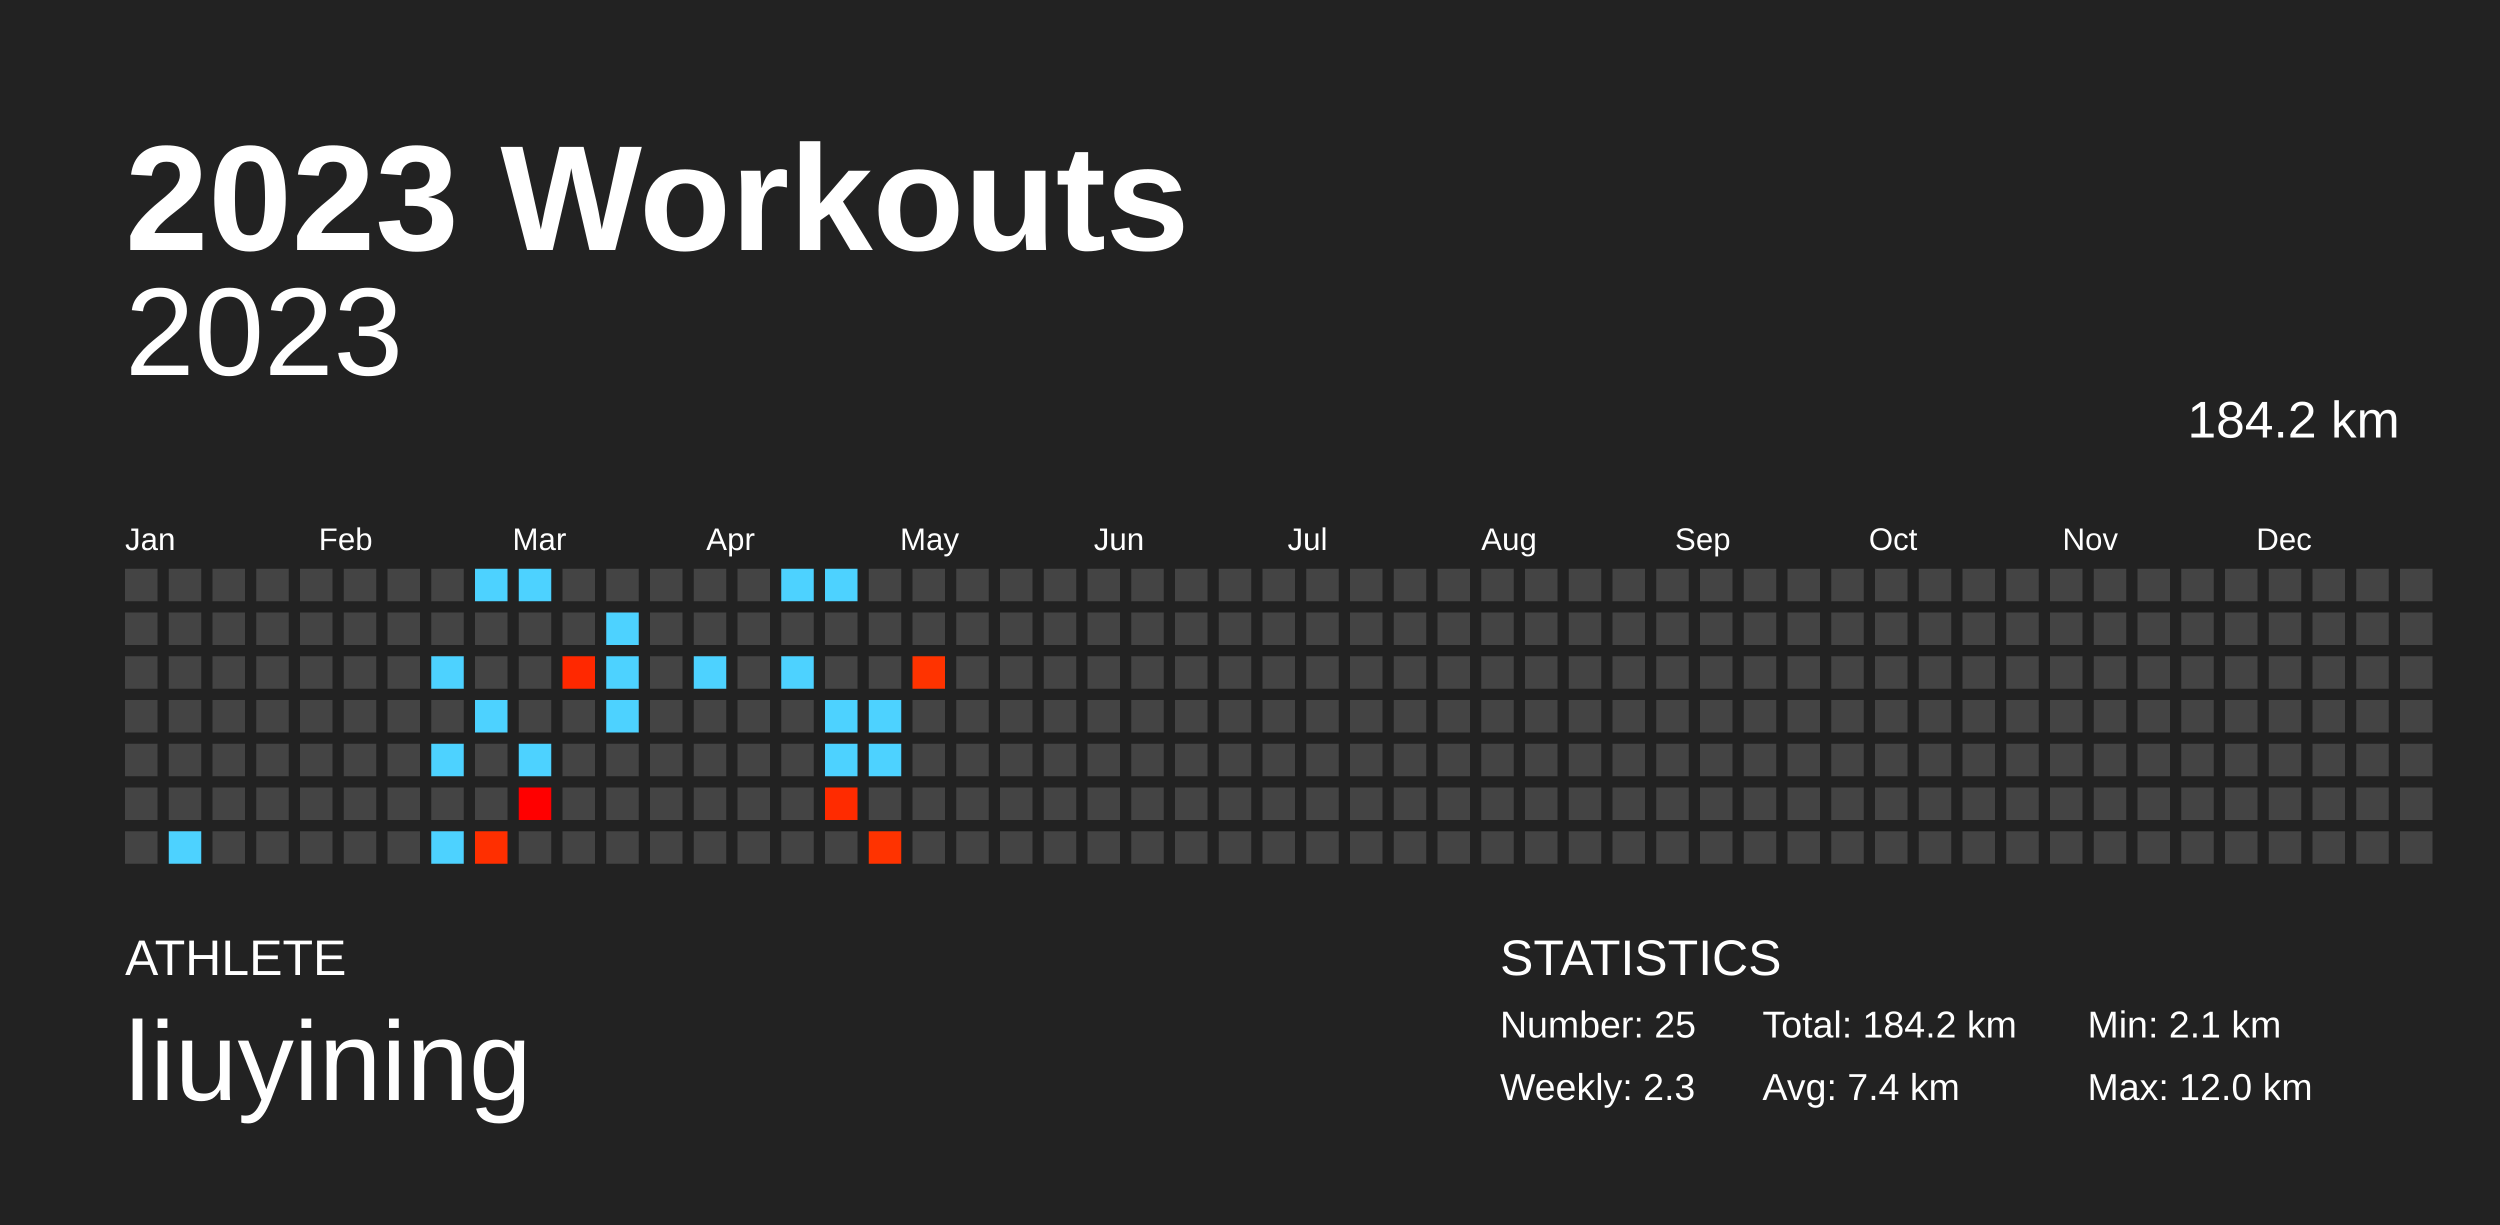
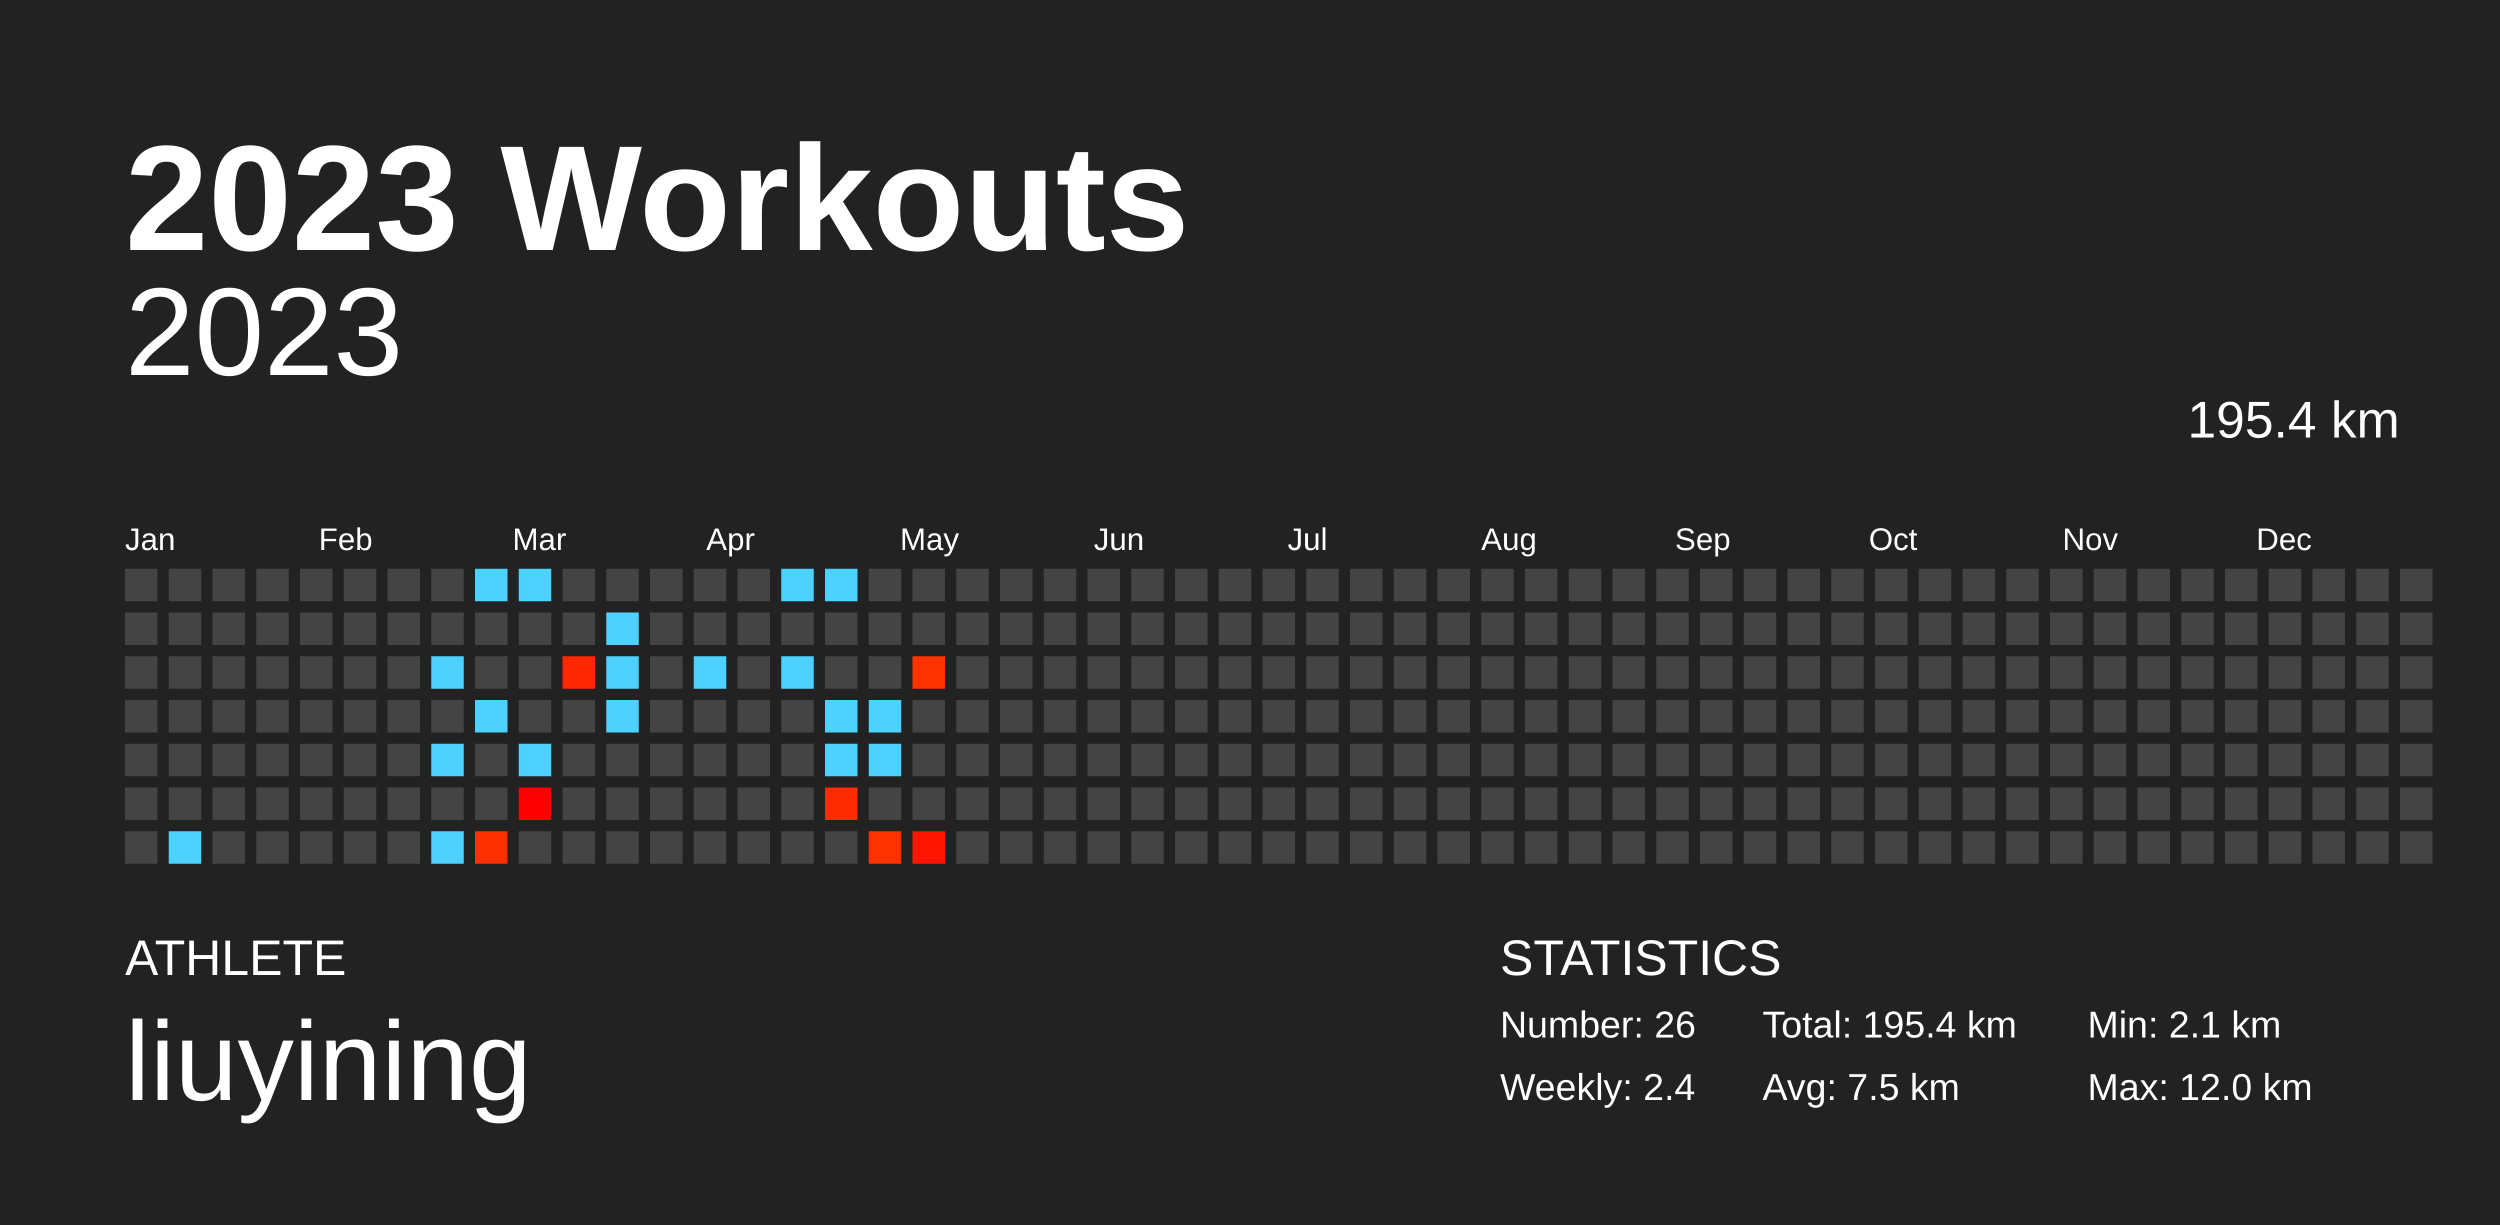
<svg xmlns="http://www.w3.org/2000/svg" baseProfile="full" height="98mm" version="1.1" viewBox="0,0,200,98" width="200mm">
  <defs />
  <rect fill="#222222" height="98" width="200" x="0" y="0" />
  <text fill="#FFFFFF" style="font-size:12px; font-family:Arial; font-weight:bold;" x="10" y="20">2023 Workouts</text>
  <text fill="#FFFFFF" style="font-size:4px; font-family:Arial" x="10" y="78">ATHLETE</text>
  <text fill="#FFFFFF" style="font-size:9px; font-family:Arial" x="10" y="88">liuyining</text>
  <text fill="#FFFFFF" style="font-size:4px; font-family:Arial" x="120" y="78">STATISTICS</text>
-   <text fill="#FFFFFF" style="font-size:3px; font-family:Arial" x="120" y="83">Number: 25</text>
-   <text fill="#FFFFFF" style="font-size:3px; font-family:Arial" x="120" y="88">Weekly: 2.3</text>
-   <text fill="#FFFFFF" style="font-size:3px; font-family:Arial" x="141" y="83">Total: 184.2 km</text>
-   <text fill="#FFFFFF" style="font-size:3px; font-family:Arial" x="141" y="88">Avg: 7.4 km</text>
+   <text fill="#FFFFFF" style="font-size:3px; font-family:Arial" x="120" y="83">Number: 26</text>
+   <text fill="#FFFFFF" style="font-size:3px; font-family:Arial" x="120" y="88">Weekly: 2.4</text>
+   <text fill="#FFFFFF" style="font-size:3px; font-family:Arial" x="141" y="83">Total: 195.4 km</text>
+   <text fill="#FFFFFF" style="font-size:3px; font-family:Arial" x="141" y="88">Avg: 7.5 km</text>
  <text fill="#FFFFFF" style="font-size:3px; font-family:Arial" x="167" y="83">Min: 2.1 km</text>
  <text fill="#FFFFFF" style="font-size:3px; font-family:Arial" x="167" y="88">Max: 12.0 km</text>
  <text alignment-baseline="hanging" fill="#FFFFFF" style="font-size:10.0px; font-family:Arial;" x="10" y="30">2023</text>
-   <text alignment-baseline="hanging" fill="#FFFFFF" style="font-size:4.125px; font-family:Arial;" x="175" y="35">184.2 km</text>
+   <text alignment-baseline="hanging" fill="#FFFFFF" style="font-size:4.125px; font-family:Arial;" x="175" y="35">195.4 km</text>
  <text fill="#FFFFFF" style="font-size:2.5px; font-family:Arial" x="10.0" y="44">Jan</text>
  <text fill="#FFFFFF" style="font-size:2.5px; font-family:Arial" x="25.5" y="44">Feb</text>
  <text fill="#FFFFFF" style="font-size:2.5px; font-family:Arial" x="41.0" y="44">Mar</text>
  <text fill="#FFFFFF" style="font-size:2.5px; font-family:Arial" x="56.5" y="44">Apr</text>
  <text fill="#FFFFFF" style="font-size:2.5px; font-family:Arial" x="72.0" y="44">May</text>
  <text fill="#FFFFFF" style="font-size:2.5px; font-family:Arial" x="87.5" y="44">Jun</text>
  <text fill="#FFFFFF" style="font-size:2.5px; font-family:Arial" x="103.0" y="44">Jul</text>
  <text fill="#FFFFFF" style="font-size:2.5px; font-family:Arial" x="118.5" y="44">Aug</text>
  <text fill="#FFFFFF" style="font-size:2.5px; font-family:Arial" x="134.0" y="44">Sep</text>
  <text fill="#FFFFFF" style="font-size:2.5px; font-family:Arial" x="149.5" y="44">Oct</text>
  <text fill="#FFFFFF" style="font-size:2.5px; font-family:Arial" x="165.0" y="44">Nov</text>
  <text fill="#FFFFFF" style="font-size:2.5px; font-family:Arial" x="180.5" y="44">Dec</text>
  <rect fill="#444444" height="2.6" width="2.6" x="10.0" y="45.5" />
  <rect fill="#444444" height="2.6" width="2.6" x="10.0" y="49.0" />
  <rect fill="#444444" height="2.6" width="2.6" x="10.0" y="52.5" />
  <rect fill="#444444" height="2.6" width="2.6" x="10.0" y="56.0" />
  <rect fill="#444444" height="2.6" width="2.6" x="10.0" y="59.5" />
  <rect fill="#444444" height="2.6" width="2.6" x="10.0" y="63.0" />
  <rect fill="#444444" height="2.6" width="2.6" x="10.0" y="66.5" />
  <rect fill="#444444" height="2.6" width="2.6" x="13.5" y="45.5" />
  <rect fill="#444444" height="2.6" width="2.6" x="13.5" y="49.0" />
  <rect fill="#444444" height="2.6" width="2.6" x="13.5" y="52.5" />
  <rect fill="#444444" height="2.6" width="2.6" x="13.5" y="56.0" />
  <rect fill="#444444" height="2.6" width="2.6" x="13.5" y="59.5" />
  <rect fill="#444444" height="2.6" width="2.6" x="13.5" y="63.0" />
  <rect fill="#4dd2ff" height="2.6" width="2.6" x="13.5" y="66.5" />
  <rect fill="#444444" height="2.6" width="2.6" x="17.0" y="45.5" />
  <rect fill="#444444" height="2.6" width="2.6" x="17.0" y="49.0" />
  <rect fill="#444444" height="2.6" width="2.6" x="17.0" y="52.5" />
  <rect fill="#444444" height="2.6" width="2.6" x="17.0" y="56.0" />
  <rect fill="#444444" height="2.6" width="2.6" x="17.0" y="59.5" />
  <rect fill="#444444" height="2.6" width="2.6" x="17.0" y="63.0" />
  <rect fill="#444444" height="2.6" width="2.6" x="17.0" y="66.5" />
  <rect fill="#444444" height="2.6" width="2.6" x="20.5" y="45.5" />
  <rect fill="#444444" height="2.6" width="2.6" x="20.5" y="49.0" />
  <rect fill="#444444" height="2.6" width="2.6" x="20.5" y="52.5" />
  <rect fill="#444444" height="2.6" width="2.6" x="20.5" y="56.0" />
  <rect fill="#444444" height="2.6" width="2.6" x="20.5" y="59.5" />
  <rect fill="#444444" height="2.6" width="2.6" x="20.5" y="63.0" />
  <rect fill="#444444" height="2.6" width="2.6" x="20.5" y="66.5" />
  <rect fill="#444444" height="2.6" width="2.6" x="24.0" y="45.5" />
  <rect fill="#444444" height="2.6" width="2.6" x="24.0" y="49.0" />
  <rect fill="#444444" height="2.6" width="2.6" x="24.0" y="52.5" />
  <rect fill="#444444" height="2.6" width="2.6" x="24.0" y="56.0" />
  <rect fill="#444444" height="2.6" width="2.6" x="24.0" y="59.5" />
  <rect fill="#444444" height="2.6" width="2.6" x="24.0" y="63.0" />
  <rect fill="#444444" height="2.6" width="2.6" x="24.0" y="66.5" />
  <rect fill="#444444" height="2.6" width="2.6" x="27.5" y="45.5" />
  <rect fill="#444444" height="2.6" width="2.6" x="27.5" y="49.0" />
  <rect fill="#444444" height="2.6" width="2.6" x="27.5" y="52.5" />
  <rect fill="#444444" height="2.6" width="2.6" x="27.5" y="56.0" />
  <rect fill="#444444" height="2.6" width="2.6" x="27.5" y="59.5" />
  <rect fill="#444444" height="2.6" width="2.6" x="27.5" y="63.0" />
  <rect fill="#444444" height="2.6" width="2.6" x="27.5" y="66.5" />
  <rect fill="#444444" height="2.6" width="2.6" x="31.0" y="45.5" />
  <rect fill="#444444" height="2.6" width="2.6" x="31.0" y="49.0" />
  <rect fill="#444444" height="2.6" width="2.6" x="31.0" y="52.5" />
  <rect fill="#444444" height="2.6" width="2.6" x="31.0" y="56.0" />
  <rect fill="#444444" height="2.6" width="2.6" x="31.0" y="59.5" />
  <rect fill="#444444" height="2.6" width="2.6" x="31.0" y="63.0" />
  <rect fill="#444444" height="2.6" width="2.6" x="31.0" y="66.5" />
  <rect fill="#444444" height="2.6" width="2.6" x="34.5" y="45.5" />
  <rect fill="#444444" height="2.6" width="2.6" x="34.5" y="49.0" />
  <rect fill="#4dd2ff" height="2.6" width="2.6" x="34.5" y="52.5" />
  <rect fill="#444444" height="2.6" width="2.6" x="34.5" y="56.0" />
  <rect fill="#4dd2ff" height="2.6" width="2.6" x="34.5" y="59.5" />
  <rect fill="#444444" height="2.6" width="2.6" x="34.5" y="63.0" />
  <rect fill="#4dd2ff" height="2.6" width="2.6" x="34.5" y="66.5" />
  <rect fill="#4dd2ff" height="2.6" width="2.6" x="38.0" y="45.5" />
  <rect fill="#444444" height="2.6" width="2.6" x="38.0" y="49.0" />
  <rect fill="#444444" height="2.6" width="2.6" x="38.0" y="52.5" />
  <rect fill="#4dd2ff" height="2.6" width="2.6" x="38.0" y="56.0" />
  <rect fill="#444444" height="2.6" width="2.6" x="38.0" y="59.5" />
  <rect fill="#444444" height="2.6" width="2.6" x="38.0" y="63.0" />
  <rect fill="#ff2f00" height="2.6" width="2.6" x="38.0" y="66.5" />
  <rect fill="#4dd2ff" height="2.6" width="2.6" x="41.5" y="45.5" />
  <rect fill="#444444" height="2.6" width="2.6" x="41.5" y="49.0" />
  <rect fill="#444444" height="2.6" width="2.6" x="41.5" y="52.5" />
  <rect fill="#444444" height="2.6" width="2.6" x="41.5" y="56.0" />
  <rect fill="#4dd2ff" height="2.6" width="2.6" x="41.5" y="59.5" />
  <rect fill="#ff0000" height="2.6" width="2.6" x="41.5" y="63.0" />
  <rect fill="#444444" height="2.6" width="2.6" x="41.5" y="66.5" />
  <rect fill="#444444" height="2.6" width="2.6" x="45.0" y="45.5" />
  <rect fill="#444444" height="2.6" width="2.6" x="45.0" y="49.0" />
  <rect fill="#ff2800" height="2.6" width="2.6" x="45.0" y="52.5" />
  <rect fill="#444444" height="2.6" width="2.6" x="45.0" y="56.0" />
  <rect fill="#444444" height="2.6" width="2.6" x="45.0" y="59.5" />
  <rect fill="#444444" height="2.6" width="2.6" x="45.0" y="63.0" />
  <rect fill="#444444" height="2.6" width="2.6" x="45.0" y="66.5" />
  <rect fill="#444444" height="2.6" width="2.6" x="48.5" y="45.5" />
  <rect fill="#4dd2ff" height="2.6" width="2.6" x="48.5" y="49.0" />
  <rect fill="#4dd2ff" height="2.6" width="2.6" x="48.5" y="52.5" />
  <rect fill="#4dd2ff" height="2.6" width="2.6" x="48.5" y="56.0" />
  <rect fill="#444444" height="2.6" width="2.6" x="48.5" y="59.5" />
  <rect fill="#444444" height="2.6" width="2.6" x="48.5" y="63.0" />
  <rect fill="#444444" height="2.6" width="2.6" x="48.5" y="66.5" />
  <rect fill="#444444" height="2.6" width="2.6" x="52.0" y="45.5" />
  <rect fill="#444444" height="2.6" width="2.6" x="52.0" y="49.0" />
  <rect fill="#444444" height="2.6" width="2.6" x="52.0" y="52.5" />
  <rect fill="#444444" height="2.6" width="2.6" x="52.0" y="56.0" />
  <rect fill="#444444" height="2.6" width="2.6" x="52.0" y="59.5" />
  <rect fill="#444444" height="2.6" width="2.6" x="52.0" y="63.0" />
  <rect fill="#444444" height="2.6" width="2.6" x="52.0" y="66.5" />
  <rect fill="#444444" height="2.6" width="2.6" x="55.5" y="45.5" />
  <rect fill="#444444" height="2.6" width="2.6" x="55.5" y="49.0" />
  <rect fill="#4dd2ff" height="2.6" width="2.6" x="55.5" y="52.5" />
  <rect fill="#444444" height="2.6" width="2.6" x="55.5" y="56.0" />
  <rect fill="#444444" height="2.6" width="2.6" x="55.5" y="59.5" />
  <rect fill="#444444" height="2.6" width="2.6" x="55.5" y="63.0" />
  <rect fill="#444444" height="2.6" width="2.6" x="55.5" y="66.5" />
  <rect fill="#444444" height="2.6" width="2.6" x="59.0" y="45.5" />
  <rect fill="#444444" height="2.6" width="2.6" x="59.0" y="49.0" />
  <rect fill="#444444" height="2.6" width="2.6" x="59.0" y="52.5" />
  <rect fill="#444444" height="2.6" width="2.6" x="59.0" y="56.0" />
  <rect fill="#444444" height="2.6" width="2.6" x="59.0" y="59.5" />
  <rect fill="#444444" height="2.6" width="2.6" x="59.0" y="63.0" />
  <rect fill="#444444" height="2.6" width="2.6" x="59.0" y="66.5" />
  <rect fill="#4dd2ff" height="2.6" width="2.6" x="62.5" y="45.5" />
  <rect fill="#444444" height="2.6" width="2.6" x="62.5" y="49.0" />
  <rect fill="#4dd2ff" height="2.6" width="2.6" x="62.5" y="52.5" />
  <rect fill="#444444" height="2.6" width="2.6" x="62.5" y="56.0" />
  <rect fill="#444444" height="2.6" width="2.6" x="62.5" y="59.5" />
  <rect fill="#444444" height="2.6" width="2.6" x="62.5" y="63.0" />
  <rect fill="#444444" height="2.6" width="2.6" x="62.5" y="66.5" />
  <rect fill="#4dd2ff" height="2.6" width="2.6" x="66.0" y="45.5" />
  <rect fill="#444444" height="2.6" width="2.6" x="66.0" y="49.0" />
  <rect fill="#444444" height="2.6" width="2.6" x="66.0" y="52.5" />
  <rect fill="#4dd2ff" height="2.6" width="2.6" x="66.0" y="56.0" />
  <rect fill="#4dd2ff" height="2.6" width="2.6" x="66.0" y="59.5" />
  <rect fill="#ff2b00" height="2.6" width="2.6" x="66.0" y="63.0" />
  <rect fill="#444444" height="2.6" width="2.6" x="66.0" y="66.5" />
  <rect fill="#444444" height="2.6" width="2.6" x="69.5" y="45.5" />
  <rect fill="#444444" height="2.6" width="2.6" x="69.5" y="49.0" />
  <rect fill="#444444" height="2.6" width="2.6" x="69.5" y="52.5" />
  <rect fill="#4dd2ff" height="2.6" width="2.6" x="69.5" y="56.0" />
  <rect fill="#4dd2ff" height="2.6" width="2.6" x="69.5" y="59.5" />
  <rect fill="#444444" height="2.6" width="2.6" x="69.5" y="63.0" />
  <rect fill="#ff3300" height="2.6" width="2.6" x="69.5" y="66.5" />
  <rect fill="#444444" height="2.6" width="2.6" x="73.0" y="45.5" />
  <rect fill="#444444" height="2.6" width="2.6" x="73.0" y="49.0" />
  <rect fill="#ff3300" height="2.6" width="2.6" x="73.0" y="52.5" />
  <rect fill="#444444" height="2.6" width="2.6" x="73.0" y="56.0" />
  <rect fill="#444444" height="2.6" width="2.6" x="73.0" y="59.5" />
  <rect fill="#444444" height="2.6" width="2.6" x="73.0" y="63.0" />
-   <rect fill="#444444" height="2.6" width="2.6" x="73.0" y="66.5" />
+   <rect fill="#ff1500" height="2.6" width="2.6" x="73.0" y="66.5" />
  <rect fill="#444444" height="2.6" width="2.6" x="76.5" y="45.5" />
  <rect fill="#444444" height="2.6" width="2.6" x="76.5" y="49.0" />
  <rect fill="#444444" height="2.6" width="2.6" x="76.5" y="52.5" />
  <rect fill="#444444" height="2.6" width="2.6" x="76.5" y="56.0" />
  <rect fill="#444444" height="2.6" width="2.6" x="76.5" y="59.5" />
  <rect fill="#444444" height="2.6" width="2.6" x="76.5" y="63.0" />
  <rect fill="#444444" height="2.6" width="2.6" x="76.5" y="66.5" />
  <rect fill="#444444" height="2.6" width="2.6" x="80.0" y="45.5" />
  <rect fill="#444444" height="2.6" width="2.6" x="80.0" y="49.0" />
  <rect fill="#444444" height="2.6" width="2.6" x="80.0" y="52.5" />
  <rect fill="#444444" height="2.6" width="2.6" x="80.0" y="56.0" />
  <rect fill="#444444" height="2.6" width="2.6" x="80.0" y="59.5" />
  <rect fill="#444444" height="2.6" width="2.6" x="80.0" y="63.0" />
  <rect fill="#444444" height="2.6" width="2.6" x="80.0" y="66.5" />
  <rect fill="#444444" height="2.6" width="2.6" x="83.5" y="45.5" />
  <rect fill="#444444" height="2.6" width="2.6" x="83.5" y="49.0" />
  <rect fill="#444444" height="2.6" width="2.6" x="83.5" y="52.5" />
  <rect fill="#444444" height="2.6" width="2.6" x="83.5" y="56.0" />
  <rect fill="#444444" height="2.6" width="2.6" x="83.5" y="59.5" />
  <rect fill="#444444" height="2.6" width="2.6" x="83.5" y="63.0" />
  <rect fill="#444444" height="2.6" width="2.6" x="83.5" y="66.5" />
  <rect fill="#444444" height="2.6" width="2.6" x="87.0" y="45.5" />
  <rect fill="#444444" height="2.6" width="2.6" x="87.0" y="49.0" />
  <rect fill="#444444" height="2.6" width="2.6" x="87.0" y="52.5" />
  <rect fill="#444444" height="2.6" width="2.6" x="87.0" y="56.0" />
  <rect fill="#444444" height="2.6" width="2.6" x="87.0" y="59.5" />
  <rect fill="#444444" height="2.6" width="2.6" x="87.0" y="63.0" />
  <rect fill="#444444" height="2.6" width="2.6" x="87.0" y="66.5" />
  <rect fill="#444444" height="2.6" width="2.6" x="90.5" y="45.5" />
  <rect fill="#444444" height="2.6" width="2.6" x="90.5" y="49.0" />
  <rect fill="#444444" height="2.6" width="2.6" x="90.5" y="52.5" />
  <rect fill="#444444" height="2.6" width="2.6" x="90.5" y="56.0" />
  <rect fill="#444444" height="2.6" width="2.6" x="90.5" y="59.5" />
  <rect fill="#444444" height="2.6" width="2.6" x="90.5" y="63.0" />
  <rect fill="#444444" height="2.6" width="2.6" x="90.5" y="66.5" />
  <rect fill="#444444" height="2.6" width="2.6" x="94.0" y="45.5" />
  <rect fill="#444444" height="2.6" width="2.6" x="94.0" y="49.0" />
  <rect fill="#444444" height="2.6" width="2.6" x="94.0" y="52.5" />
  <rect fill="#444444" height="2.6" width="2.6" x="94.0" y="56.0" />
  <rect fill="#444444" height="2.6" width="2.6" x="94.0" y="59.5" />
  <rect fill="#444444" height="2.6" width="2.6" x="94.0" y="63.0" />
  <rect fill="#444444" height="2.6" width="2.6" x="94.0" y="66.5" />
  <rect fill="#444444" height="2.6" width="2.6" x="97.5" y="45.5" />
  <rect fill="#444444" height="2.6" width="2.6" x="97.5" y="49.0" />
  <rect fill="#444444" height="2.6" width="2.6" x="97.5" y="52.5" />
  <rect fill="#444444" height="2.6" width="2.6" x="97.5" y="56.0" />
  <rect fill="#444444" height="2.6" width="2.6" x="97.5" y="59.5" />
  <rect fill="#444444" height="2.6" width="2.6" x="97.5" y="63.0" />
  <rect fill="#444444" height="2.6" width="2.6" x="97.5" y="66.5" />
  <rect fill="#444444" height="2.6" width="2.6" x="101.0" y="45.5" />
  <rect fill="#444444" height="2.6" width="2.6" x="101.0" y="49.0" />
  <rect fill="#444444" height="2.6" width="2.6" x="101.0" y="52.5" />
  <rect fill="#444444" height="2.6" width="2.6" x="101.0" y="56.0" />
  <rect fill="#444444" height="2.6" width="2.6" x="101.0" y="59.5" />
  <rect fill="#444444" height="2.6" width="2.6" x="101.0" y="63.0" />
  <rect fill="#444444" height="2.6" width="2.6" x="101.0" y="66.5" />
  <rect fill="#444444" height="2.6" width="2.6" x="104.5" y="45.5" />
  <rect fill="#444444" height="2.6" width="2.6" x="104.5" y="49.0" />
  <rect fill="#444444" height="2.6" width="2.6" x="104.5" y="52.5" />
  <rect fill="#444444" height="2.6" width="2.6" x="104.5" y="56.0" />
  <rect fill="#444444" height="2.6" width="2.6" x="104.5" y="59.5" />
  <rect fill="#444444" height="2.6" width="2.6" x="104.5" y="63.0" />
  <rect fill="#444444" height="2.6" width="2.6" x="104.5" y="66.5" />
  <rect fill="#444444" height="2.6" width="2.6" x="108.0" y="45.5" />
  <rect fill="#444444" height="2.6" width="2.6" x="108.0" y="49.0" />
  <rect fill="#444444" height="2.6" width="2.6" x="108.0" y="52.5" />
  <rect fill="#444444" height="2.6" width="2.6" x="108.0" y="56.0" />
  <rect fill="#444444" height="2.6" width="2.6" x="108.0" y="59.5" />
  <rect fill="#444444" height="2.6" width="2.6" x="108.0" y="63.0" />
  <rect fill="#444444" height="2.6" width="2.6" x="108.0" y="66.5" />
  <rect fill="#444444" height="2.6" width="2.6" x="111.5" y="45.5" />
  <rect fill="#444444" height="2.6" width="2.6" x="111.5" y="49.0" />
  <rect fill="#444444" height="2.6" width="2.6" x="111.5" y="52.5" />
  <rect fill="#444444" height="2.6" width="2.6" x="111.5" y="56.0" />
  <rect fill="#444444" height="2.6" width="2.6" x="111.5" y="59.5" />
  <rect fill="#444444" height="2.6" width="2.6" x="111.5" y="63.0" />
  <rect fill="#444444" height="2.6" width="2.6" x="111.5" y="66.5" />
  <rect fill="#444444" height="2.6" width="2.6" x="115.0" y="45.5" />
  <rect fill="#444444" height="2.6" width="2.6" x="115.0" y="49.0" />
  <rect fill="#444444" height="2.6" width="2.6" x="115.0" y="52.5" />
  <rect fill="#444444" height="2.6" width="2.6" x="115.0" y="56.0" />
  <rect fill="#444444" height="2.6" width="2.6" x="115.0" y="59.5" />
  <rect fill="#444444" height="2.6" width="2.6" x="115.0" y="63.0" />
  <rect fill="#444444" height="2.6" width="2.6" x="115.0" y="66.5" />
  <rect fill="#444444" height="2.6" width="2.6" x="118.5" y="45.5" />
  <rect fill="#444444" height="2.6" width="2.6" x="118.5" y="49.0" />
  <rect fill="#444444" height="2.6" width="2.6" x="118.5" y="52.5" />
  <rect fill="#444444" height="2.6" width="2.6" x="118.5" y="56.0" />
  <rect fill="#444444" height="2.6" width="2.6" x="118.5" y="59.5" />
  <rect fill="#444444" height="2.6" width="2.6" x="118.5" y="63.0" />
  <rect fill="#444444" height="2.6" width="2.6" x="118.5" y="66.5" />
  <rect fill="#444444" height="2.6" width="2.6" x="122.0" y="45.5" />
  <rect fill="#444444" height="2.6" width="2.6" x="122.0" y="49.0" />
  <rect fill="#444444" height="2.6" width="2.6" x="122.0" y="52.5" />
  <rect fill="#444444" height="2.6" width="2.6" x="122.0" y="56.0" />
  <rect fill="#444444" height="2.6" width="2.6" x="122.0" y="59.5" />
  <rect fill="#444444" height="2.6" width="2.6" x="122.0" y="63.0" />
  <rect fill="#444444" height="2.6" width="2.6" x="122.0" y="66.5" />
  <rect fill="#444444" height="2.6" width="2.6" x="125.5" y="45.5" />
  <rect fill="#444444" height="2.6" width="2.6" x="125.5" y="49.0" />
  <rect fill="#444444" height="2.6" width="2.6" x="125.5" y="52.5" />
  <rect fill="#444444" height="2.6" width="2.6" x="125.5" y="56.0" />
  <rect fill="#444444" height="2.6" width="2.6" x="125.5" y="59.5" />
  <rect fill="#444444" height="2.6" width="2.6" x="125.5" y="63.0" />
  <rect fill="#444444" height="2.6" width="2.6" x="125.5" y="66.5" />
  <rect fill="#444444" height="2.6" width="2.6" x="129.0" y="45.5" />
  <rect fill="#444444" height="2.6" width="2.6" x="129.0" y="49.0" />
  <rect fill="#444444" height="2.6" width="2.6" x="129.0" y="52.5" />
  <rect fill="#444444" height="2.6" width="2.6" x="129.0" y="56.0" />
  <rect fill="#444444" height="2.6" width="2.6" x="129.0" y="59.5" />
  <rect fill="#444444" height="2.6" width="2.6" x="129.0" y="63.0" />
  <rect fill="#444444" height="2.6" width="2.6" x="129.0" y="66.5" />
  <rect fill="#444444" height="2.6" width="2.6" x="132.5" y="45.5" />
  <rect fill="#444444" height="2.6" width="2.6" x="132.5" y="49.0" />
  <rect fill="#444444" height="2.6" width="2.6" x="132.5" y="52.5" />
  <rect fill="#444444" height="2.6" width="2.6" x="132.5" y="56.0" />
  <rect fill="#444444" height="2.6" width="2.6" x="132.5" y="59.5" />
  <rect fill="#444444" height="2.6" width="2.6" x="132.5" y="63.0" />
  <rect fill="#444444" height="2.6" width="2.6" x="132.5" y="66.5" />
  <rect fill="#444444" height="2.6" width="2.6" x="136.0" y="45.5" />
  <rect fill="#444444" height="2.6" width="2.6" x="136.0" y="49.0" />
  <rect fill="#444444" height="2.6" width="2.6" x="136.0" y="52.5" />
  <rect fill="#444444" height="2.6" width="2.6" x="136.0" y="56.0" />
  <rect fill="#444444" height="2.6" width="2.6" x="136.0" y="59.5" />
  <rect fill="#444444" height="2.6" width="2.6" x="136.0" y="63.0" />
  <rect fill="#444444" height="2.6" width="2.6" x="136.0" y="66.5" />
  <rect fill="#444444" height="2.6" width="2.6" x="139.5" y="45.5" />
  <rect fill="#444444" height="2.6" width="2.6" x="139.5" y="49.0" />
  <rect fill="#444444" height="2.6" width="2.6" x="139.5" y="52.5" />
  <rect fill="#444444" height="2.6" width="2.6" x="139.5" y="56.0" />
  <rect fill="#444444" height="2.6" width="2.6" x="139.5" y="59.5" />
  <rect fill="#444444" height="2.6" width="2.6" x="139.5" y="63.0" />
  <rect fill="#444444" height="2.6" width="2.6" x="139.5" y="66.5" />
  <rect fill="#444444" height="2.6" width="2.6" x="143.0" y="45.5" />
  <rect fill="#444444" height="2.6" width="2.6" x="143.0" y="49.0" />
  <rect fill="#444444" height="2.6" width="2.6" x="143.0" y="52.5" />
  <rect fill="#444444" height="2.6" width="2.6" x="143.0" y="56.0" />
  <rect fill="#444444" height="2.6" width="2.6" x="143.0" y="59.5" />
  <rect fill="#444444" height="2.6" width="2.6" x="143.0" y="63.0" />
  <rect fill="#444444" height="2.6" width="2.6" x="143.0" y="66.5" />
  <rect fill="#444444" height="2.6" width="2.6" x="146.5" y="45.5" />
  <rect fill="#444444" height="2.6" width="2.6" x="146.5" y="49.0" />
  <rect fill="#444444" height="2.6" width="2.6" x="146.5" y="52.5" />
  <rect fill="#444444" height="2.6" width="2.6" x="146.5" y="56.0" />
  <rect fill="#444444" height="2.6" width="2.6" x="146.5" y="59.5" />
  <rect fill="#444444" height="2.6" width="2.6" x="146.5" y="63.0" />
  <rect fill="#444444" height="2.6" width="2.6" x="146.5" y="66.5" />
  <rect fill="#444444" height="2.6" width="2.6" x="150.0" y="45.5" />
  <rect fill="#444444" height="2.6" width="2.6" x="150.0" y="49.0" />
  <rect fill="#444444" height="2.6" width="2.6" x="150.0" y="52.5" />
  <rect fill="#444444" height="2.6" width="2.6" x="150.0" y="56.0" />
  <rect fill="#444444" height="2.6" width="2.6" x="150.0" y="59.5" />
  <rect fill="#444444" height="2.6" width="2.6" x="150.0" y="63.0" />
  <rect fill="#444444" height="2.6" width="2.6" x="150.0" y="66.5" />
  <rect fill="#444444" height="2.6" width="2.6" x="153.5" y="45.5" />
  <rect fill="#444444" height="2.6" width="2.6" x="153.5" y="49.0" />
  <rect fill="#444444" height="2.6" width="2.6" x="153.5" y="52.5" />
  <rect fill="#444444" height="2.6" width="2.6" x="153.5" y="56.0" />
  <rect fill="#444444" height="2.6" width="2.6" x="153.5" y="59.5" />
  <rect fill="#444444" height="2.6" width="2.6" x="153.5" y="63.0" />
  <rect fill="#444444" height="2.6" width="2.6" x="153.5" y="66.5" />
  <rect fill="#444444" height="2.6" width="2.6" x="157.0" y="45.5" />
  <rect fill="#444444" height="2.6" width="2.6" x="157.0" y="49.0" />
  <rect fill="#444444" height="2.6" width="2.6" x="157.0" y="52.5" />
  <rect fill="#444444" height="2.6" width="2.6" x="157.0" y="56.0" />
  <rect fill="#444444" height="2.6" width="2.6" x="157.0" y="59.5" />
  <rect fill="#444444" height="2.6" width="2.6" x="157.0" y="63.0" />
  <rect fill="#444444" height="2.6" width="2.6" x="157.0" y="66.5" />
  <rect fill="#444444" height="2.6" width="2.6" x="160.5" y="45.5" />
  <rect fill="#444444" height="2.6" width="2.6" x="160.5" y="49.0" />
  <rect fill="#444444" height="2.6" width="2.6" x="160.5" y="52.5" />
  <rect fill="#444444" height="2.6" width="2.6" x="160.5" y="56.0" />
  <rect fill="#444444" height="2.6" width="2.6" x="160.5" y="59.5" />
  <rect fill="#444444" height="2.6" width="2.6" x="160.5" y="63.0" />
  <rect fill="#444444" height="2.6" width="2.6" x="160.5" y="66.5" />
  <rect fill="#444444" height="2.6" width="2.6" x="164.0" y="45.5" />
  <rect fill="#444444" height="2.6" width="2.6" x="164.0" y="49.0" />
  <rect fill="#444444" height="2.6" width="2.6" x="164.0" y="52.5" />
  <rect fill="#444444" height="2.6" width="2.6" x="164.0" y="56.0" />
  <rect fill="#444444" height="2.6" width="2.6" x="164.0" y="59.5" />
  <rect fill="#444444" height="2.6" width="2.6" x="164.0" y="63.0" />
  <rect fill="#444444" height="2.6" width="2.6" x="164.0" y="66.5" />
  <rect fill="#444444" height="2.6" width="2.6" x="167.5" y="45.5" />
  <rect fill="#444444" height="2.6" width="2.6" x="167.5" y="49.0" />
  <rect fill="#444444" height="2.6" width="2.6" x="167.5" y="52.5" />
  <rect fill="#444444" height="2.6" width="2.6" x="167.5" y="56.0" />
  <rect fill="#444444" height="2.6" width="2.6" x="167.5" y="59.5" />
  <rect fill="#444444" height="2.6" width="2.6" x="167.5" y="63.0" />
  <rect fill="#444444" height="2.6" width="2.6" x="167.5" y="66.5" />
  <rect fill="#444444" height="2.6" width="2.6" x="171.0" y="45.5" />
  <rect fill="#444444" height="2.6" width="2.6" x="171.0" y="49.0" />
  <rect fill="#444444" height="2.6" width="2.6" x="171.0" y="52.5" />
  <rect fill="#444444" height="2.6" width="2.6" x="171.0" y="56.0" />
  <rect fill="#444444" height="2.6" width="2.6" x="171.0" y="59.5" />
  <rect fill="#444444" height="2.6" width="2.6" x="171.0" y="63.0" />
  <rect fill="#444444" height="2.6" width="2.6" x="171.0" y="66.5" />
  <rect fill="#444444" height="2.6" width="2.6" x="174.5" y="45.5" />
  <rect fill="#444444" height="2.6" width="2.6" x="174.5" y="49.0" />
  <rect fill="#444444" height="2.6" width="2.6" x="174.5" y="52.5" />
  <rect fill="#444444" height="2.6" width="2.6" x="174.5" y="56.0" />
  <rect fill="#444444" height="2.6" width="2.6" x="174.5" y="59.5" />
  <rect fill="#444444" height="2.6" width="2.6" x="174.5" y="63.0" />
  <rect fill="#444444" height="2.6" width="2.6" x="174.5" y="66.5" />
  <rect fill="#444444" height="2.6" width="2.6" x="178.0" y="45.5" />
  <rect fill="#444444" height="2.6" width="2.6" x="178.0" y="49.0" />
  <rect fill="#444444" height="2.6" width="2.6" x="178.0" y="52.5" />
  <rect fill="#444444" height="2.6" width="2.6" x="178.0" y="56.0" />
  <rect fill="#444444" height="2.6" width="2.6" x="178.0" y="59.5" />
  <rect fill="#444444" height="2.6" width="2.6" x="178.0" y="63.0" />
  <rect fill="#444444" height="2.6" width="2.6" x="178.0" y="66.5" />
  <rect fill="#444444" height="2.6" width="2.6" x="181.5" y="45.5" />
  <rect fill="#444444" height="2.6" width="2.6" x="181.5" y="49.0" />
  <rect fill="#444444" height="2.6" width="2.6" x="181.5" y="52.5" />
  <rect fill="#444444" height="2.6" width="2.6" x="181.5" y="56.0" />
  <rect fill="#444444" height="2.6" width="2.6" x="181.5" y="59.5" />
  <rect fill="#444444" height="2.6" width="2.6" x="181.5" y="63.0" />
  <rect fill="#444444" height="2.6" width="2.6" x="181.5" y="66.5" />
  <rect fill="#444444" height="2.6" width="2.6" x="185.0" y="45.5" />
  <rect fill="#444444" height="2.6" width="2.6" x="185.0" y="49.0" />
  <rect fill="#444444" height="2.6" width="2.6" x="185.0" y="52.5" />
  <rect fill="#444444" height="2.6" width="2.6" x="185.0" y="56.0" />
  <rect fill="#444444" height="2.6" width="2.6" x="185.0" y="59.5" />
  <rect fill="#444444" height="2.6" width="2.6" x="185.0" y="63.0" />
  <rect fill="#444444" height="2.6" width="2.6" x="185.0" y="66.5" />
  <rect fill="#444444" height="2.6" width="2.6" x="188.5" y="45.5" />
  <rect fill="#444444" height="2.6" width="2.6" x="188.5" y="49.0" />
  <rect fill="#444444" height="2.6" width="2.6" x="188.5" y="52.5" />
  <rect fill="#444444" height="2.6" width="2.6" x="188.5" y="56.0" />
  <rect fill="#444444" height="2.6" width="2.6" x="188.5" y="59.5" />
  <rect fill="#444444" height="2.6" width="2.6" x="188.5" y="63.0" />
  <rect fill="#444444" height="2.6" width="2.6" x="188.5" y="66.5" />
  <rect fill="#444444" height="2.6" width="2.6" x="192.0" y="45.5" />
  <rect fill="#444444" height="2.6" width="2.6" x="192.0" y="49.0" />
  <rect fill="#444444" height="2.6" width="2.6" x="192.0" y="52.5" />
  <rect fill="#444444" height="2.6" width="2.6" x="192.0" y="56.0" />
  <rect fill="#444444" height="2.6" width="2.6" x="192.0" y="59.5" />
  <rect fill="#444444" height="2.6" width="2.6" x="192.0" y="63.0" />
  <rect fill="#444444" height="2.6" width="2.6" x="192.0" y="66.5" />
</svg>
